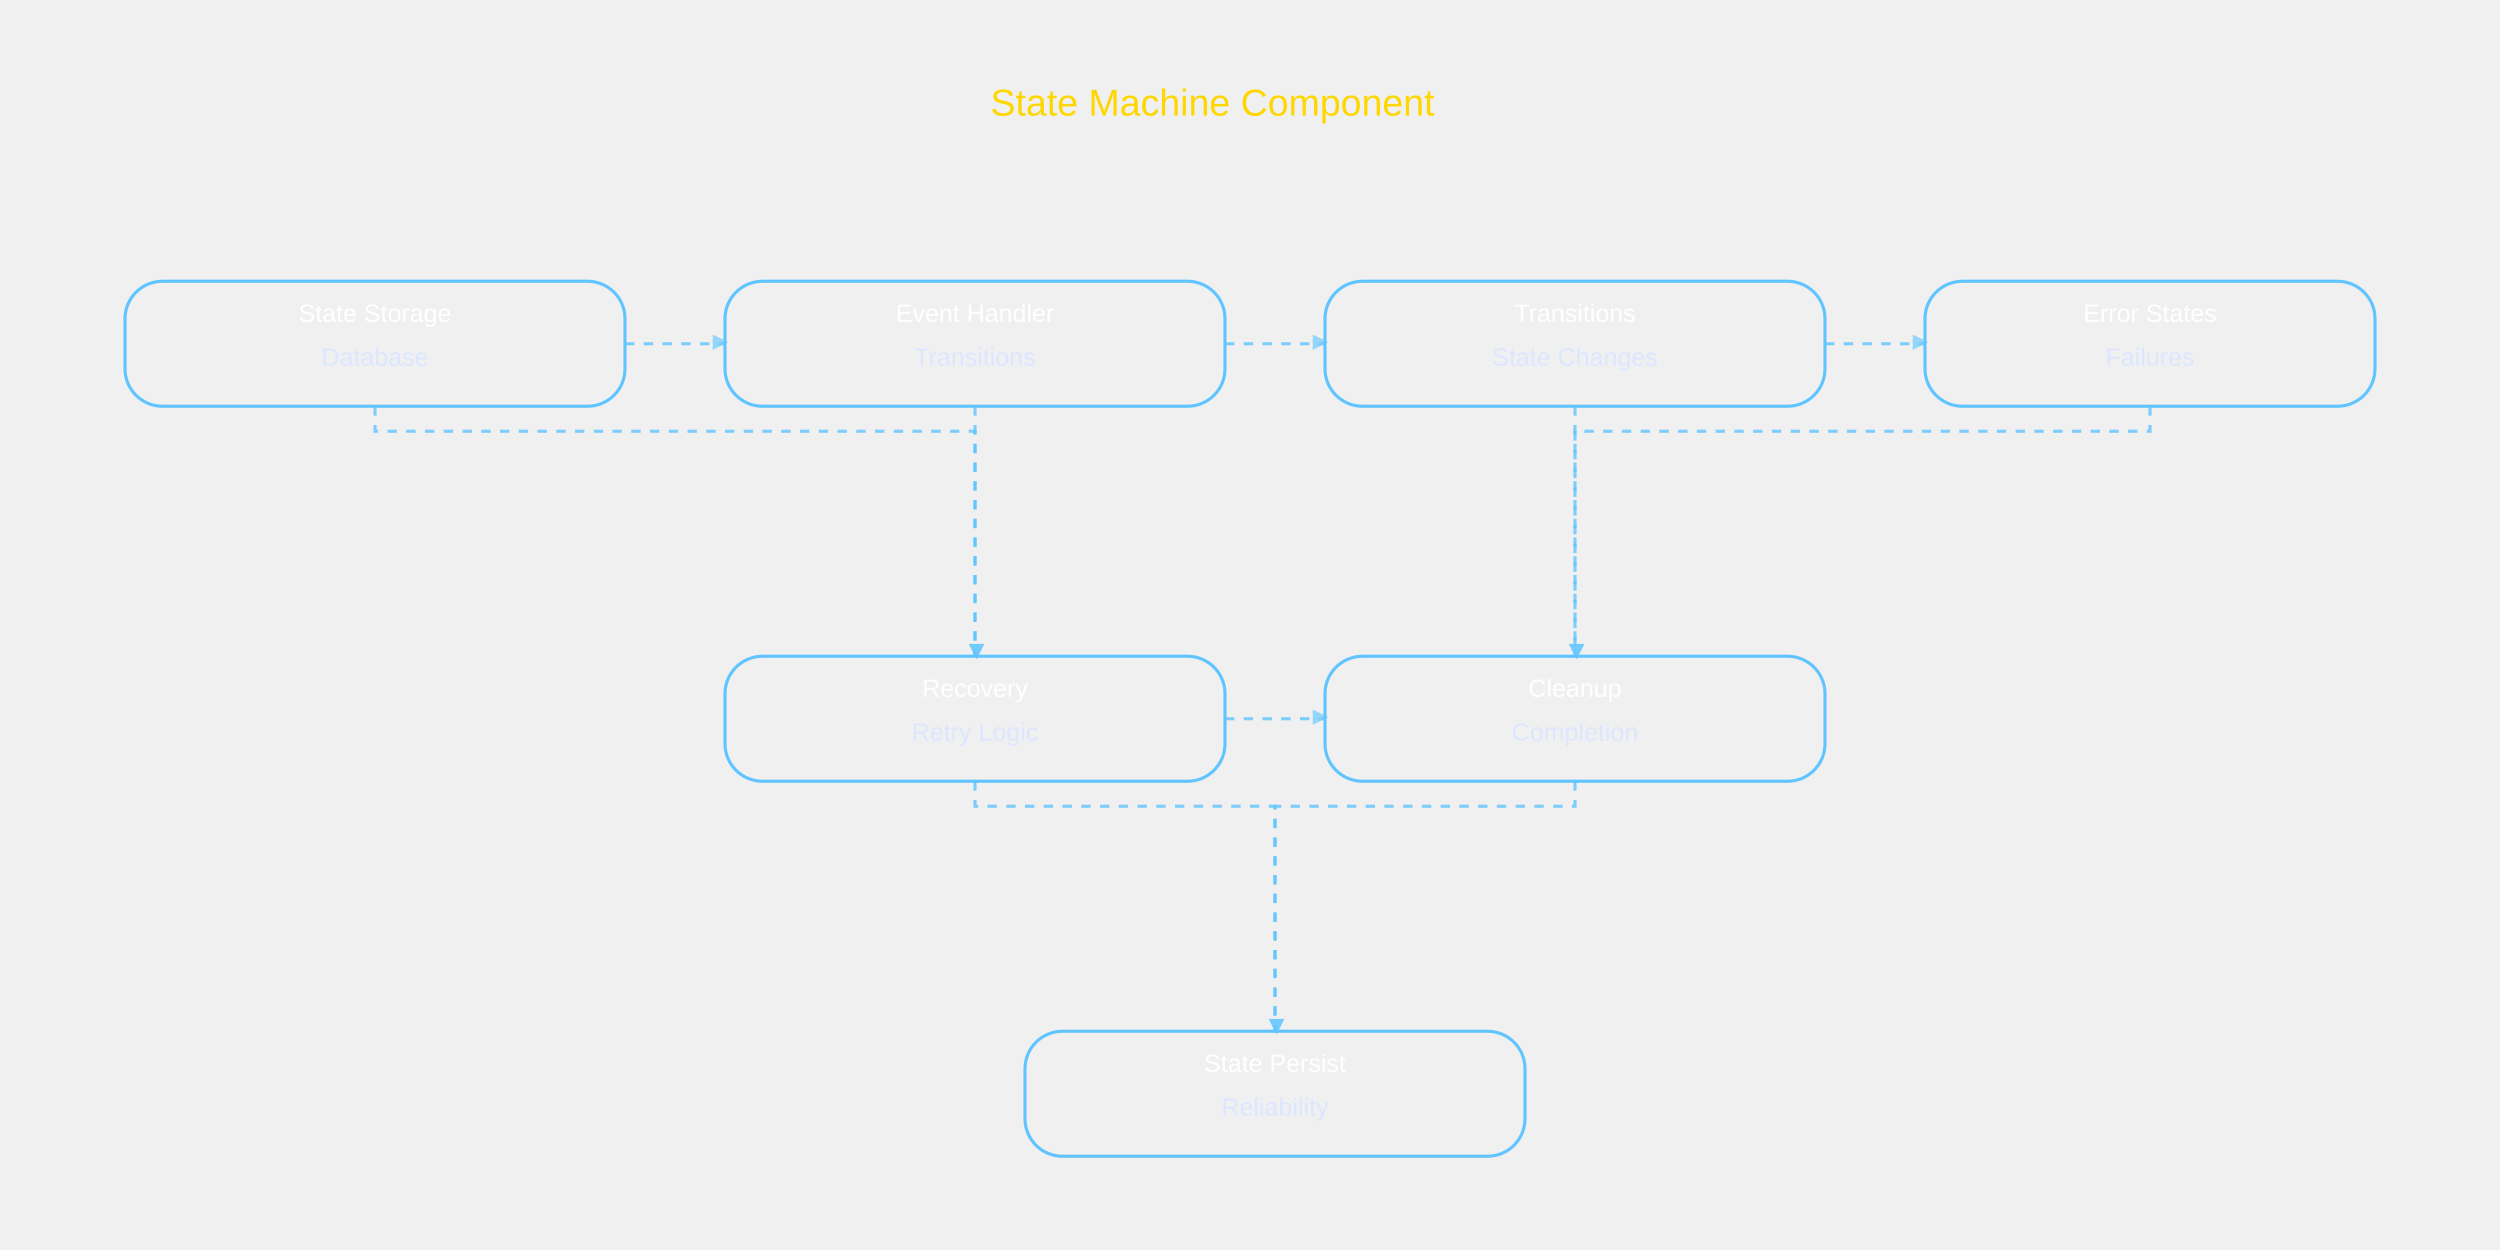
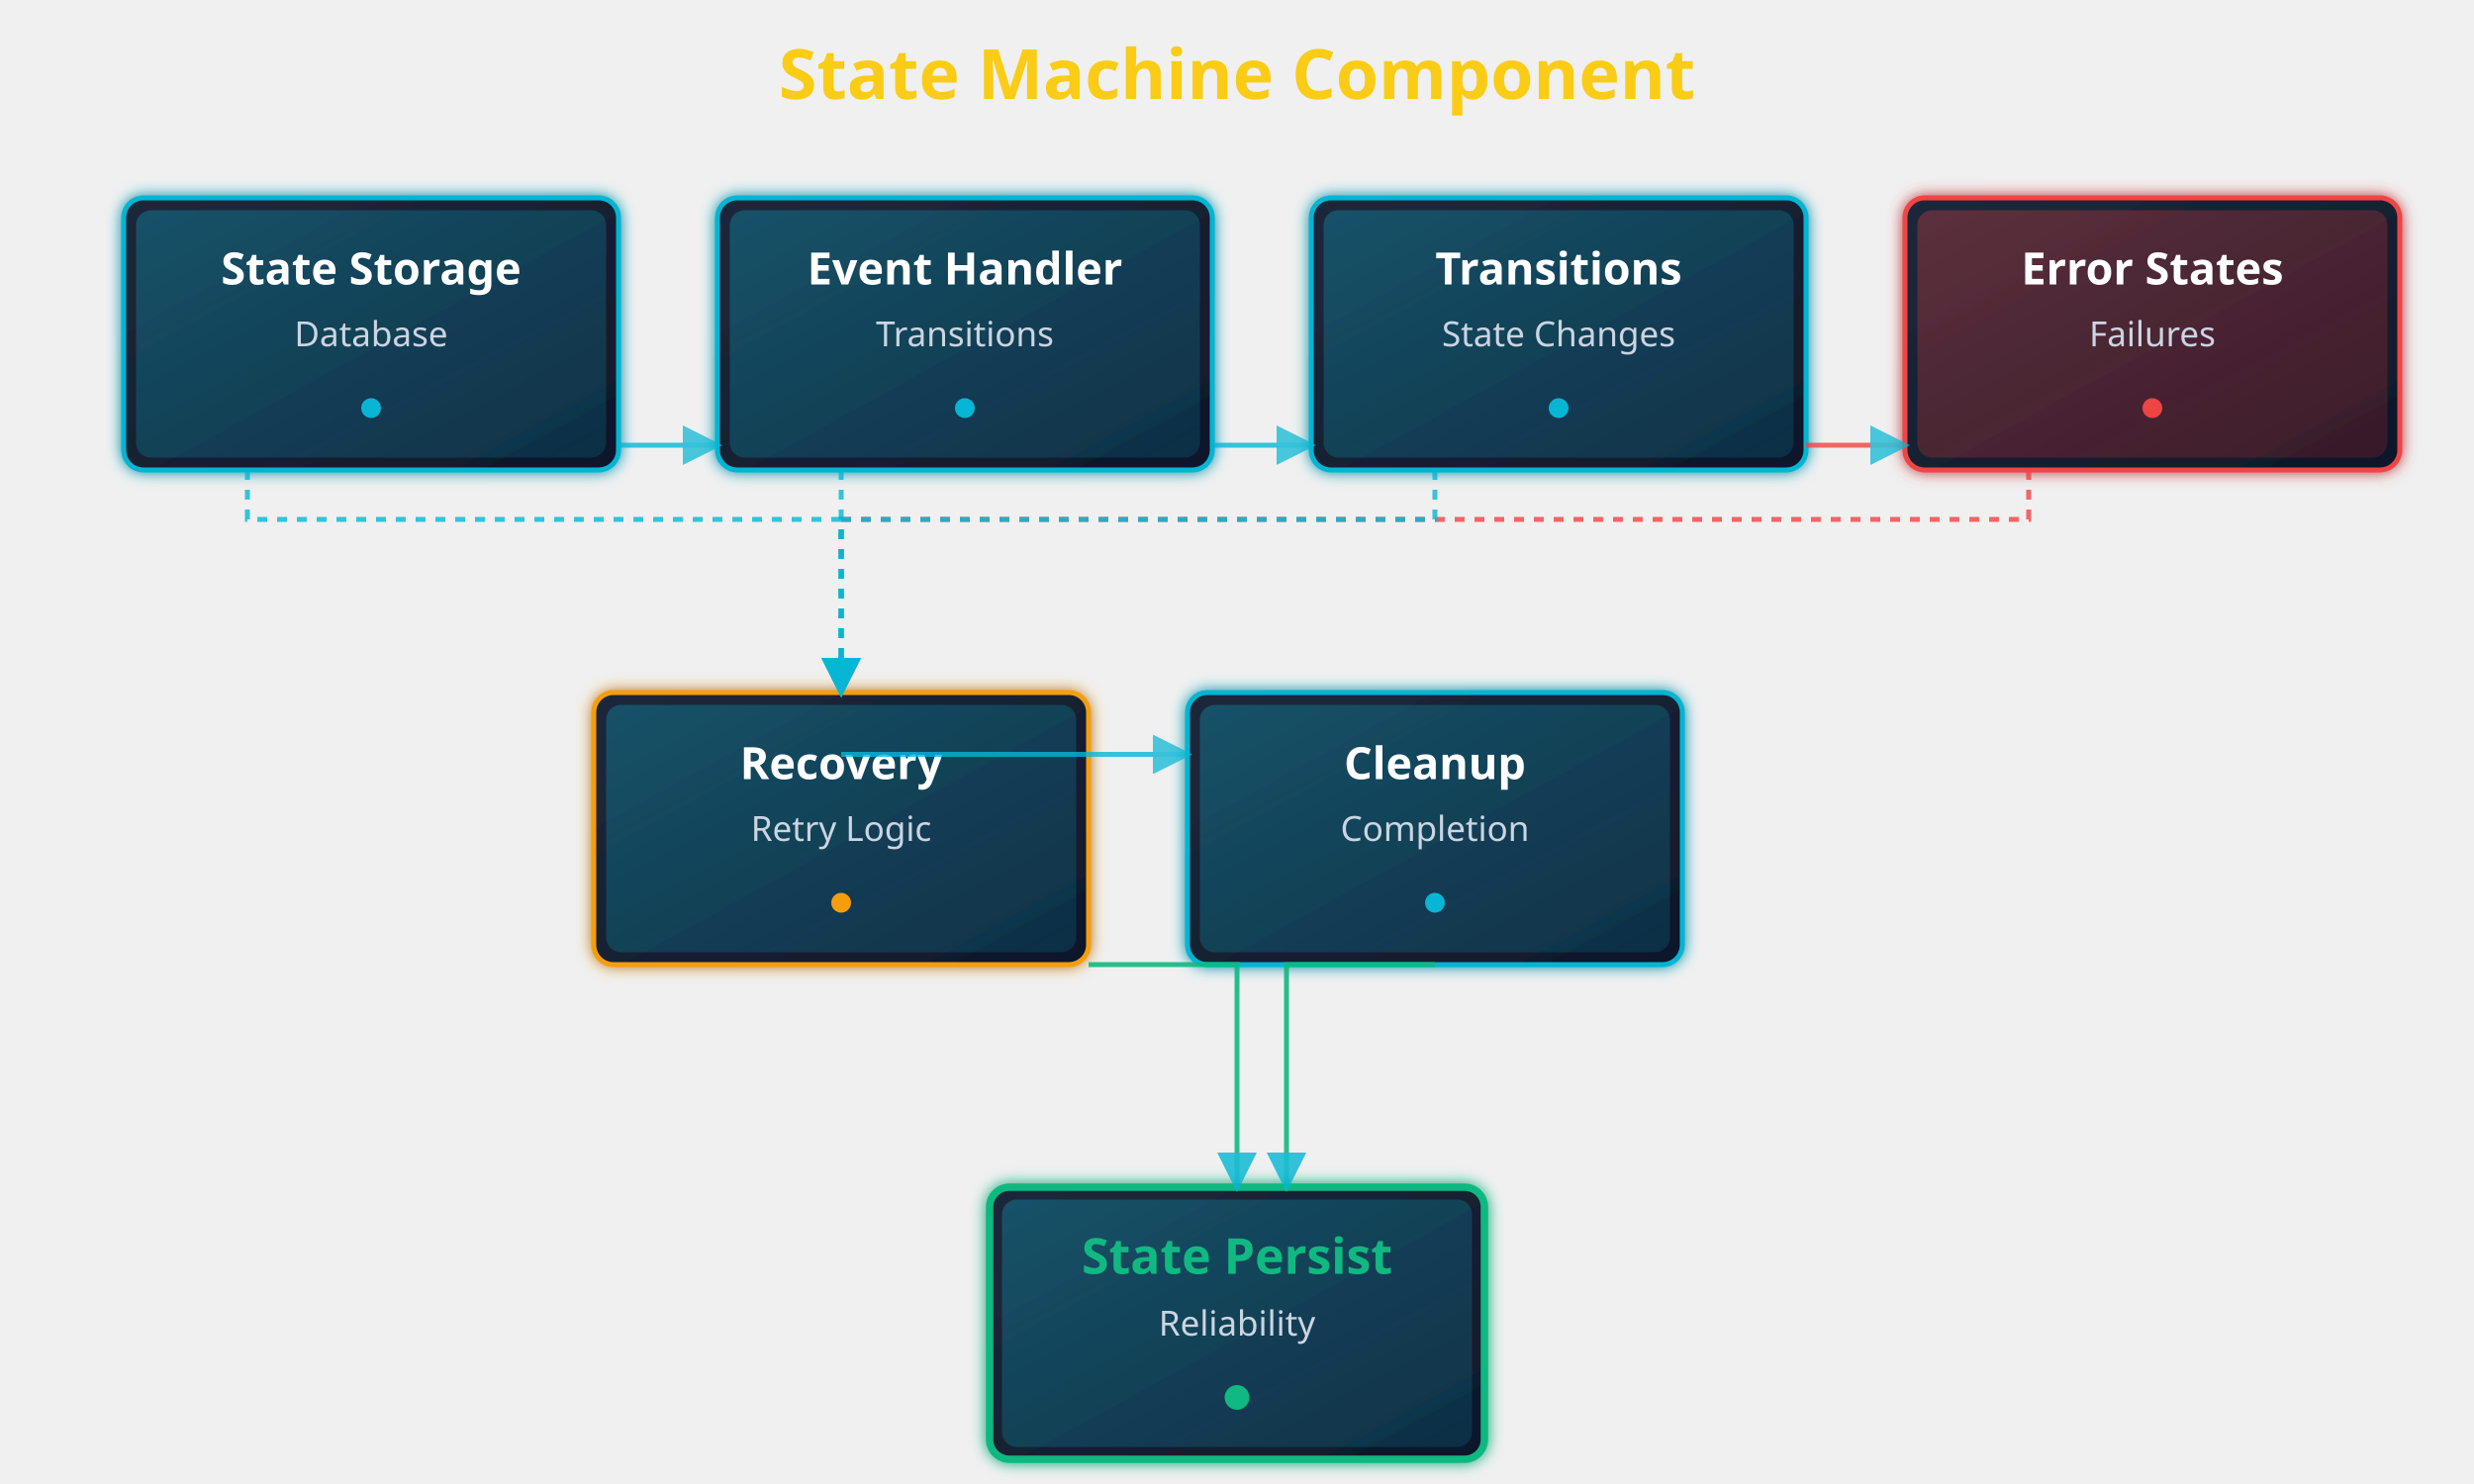
- <svg xmlns="http://www.w3.org/2000/svg" width="400" height="200">
+ <svg xmlns="http://www.w3.org/2000/svg" width="1000" height="600" viewBox="0 0 1000 600">
  <defs>
-     <linearGradient id="bg" x1="0" y1="0" x2="1" y2="1">
-       <stop offset="0" stop-color="#0a1b4e" />
-       <stop offset="1" stop-color="#001635" />
+     <linearGradient id="boxGrad" x1="0%" y1="0%" x2="100%" y2="100%">
+       <stop offset="0%" style="stop-color:#1e293b;stop-opacity:1" />
+       <stop offset="100%" style="stop-color:#0f172a;stop-opacity:1" />
    </linearGradient>
-     <marker id="arrowhead" markerWidth="5" markerHeight="5" refX="4" refY="3" orient="auto">
-       <polygon points="0 0, 5 2.5, 0 5" fill="#5fc4ff" opacity="0.8" />
+     <linearGradient id="cyanGrad" x1="0%" y1="0%" x2="100%" y2="100%">
+       <stop offset="0%" style="stop-color:#06b6d4;stop-opacity:0.3" />
+       <stop offset="100%" style="stop-color:#0891b2;stop-opacity:0.2" />
+     </linearGradient>
+     <linearGradient id="redGrad" x1="0%" y1="0%" x2="100%" y2="100%">
+       <stop offset="0%" style="stop-color:#ef4444;stop-opacity:0.3" />
+       <stop offset="100%" style="stop-color:#dc2626;stop-opacity:0.2" />
+     </linearGradient>
+     <filter id="glow">
+       <feGaussianBlur stdDeviation="3" result="coloredBlur" />
+       <feMerge>
+         <feMergeNode in="coloredBlur" />
+         <feMergeNode in="SourceGraphic" />
+       </feMerge>
+     </filter>
+     <marker id="arrowhead" markerWidth="8" markerHeight="8" refX="7" refY="4" orient="auto">
+       <polygon points="0 0, 8 4, 0 8" fill="#06b6d4" opacity="0.9" />
    </marker>
  </defs>
-   <text x="194.0" y="18.5" font-family="Arial, sans-serif" font-size="6" font-weight="normal" fill="#ffd700" text-anchor="middle">State Machine Component</text>
-   <g>
-     <rect x="20.0" y="45.0" width="80" height="20" rx="6.0" fill="none" stroke="#5fc4ff" stroke-width="0.5" />
-     <text x="60.0" y="51.5" font-family="Arial, sans-serif" font-size="4" font-weight="normal" fill="#ffffff" text-anchor="middle">State Storage</text>
-     <text x="60.0" y="58.5" font-family="Arial, sans-serif" font-size="4" fill="#dce6ff" text-anchor="middle">Database</text>
+   <text x="500" y="40" font-family="system-ui, sans-serif" font-size="28" font-weight="bold" fill="#facc15" text-anchor="middle">State Machine Component</text>
+   <g transform="translate(50, 80)">
+     <g>
+       <rect x="0" y="0" width="200" height="110" rx="8" fill="url(#boxGrad)" stroke="#06b6d4" stroke-width="2" filter="url(#glow)" />
+       <rect x="5" y="5" width="190" height="100" rx="6" fill="url(#cyanGrad)" />
+       <text x="100" y="35" font-family="system-ui, sans-serif" font-size="18" font-weight="bold" fill="#ffffff" text-anchor="middle">State Storage</text>
+       <text x="100" y="60" font-family="system-ui, sans-serif" font-size="14" fill="#cbd5e1" text-anchor="middle">Database</text>
+       <circle cx="100" cy="85" r="4" fill="#06b6d4" />
+     </g>
+     <g transform="translate(240, 0)">
+       <rect x="0" y="0" width="200" height="110" rx="8" fill="url(#boxGrad)" stroke="#06b6d4" stroke-width="2" filter="url(#glow)" />
+       <rect x="5" y="5" width="190" height="100" rx="6" fill="url(#cyanGrad)" />
+       <text x="100" y="35" font-family="system-ui, sans-serif" font-size="18" font-weight="bold" fill="#ffffff" text-anchor="middle">Event Handler</text>
+       <text x="100" y="60" font-family="system-ui, sans-serif" font-size="14" fill="#cbd5e1" text-anchor="middle">Transitions</text>
+       <circle cx="100" cy="85" r="4" fill="#06b6d4" />
+     </g>
+     <g transform="translate(480, 0)">
+       <rect x="0" y="0" width="200" height="110" rx="8" fill="url(#boxGrad)" stroke="#06b6d4" stroke-width="2" filter="url(#glow)" />
+       <rect x="5" y="5" width="190" height="100" rx="6" fill="url(#cyanGrad)" />
+       <text x="100" y="35" font-family="system-ui, sans-serif" font-size="18" font-weight="bold" fill="#ffffff" text-anchor="middle">Transitions</text>
+       <text x="100" y="60" font-family="system-ui, sans-serif" font-size="14" fill="#cbd5e1" text-anchor="middle">State Changes</text>
+       <circle cx="100" cy="85" r="4" fill="#06b6d4" />
+     </g>
+     <g transform="translate(720, 0)">
+       <rect x="0" y="0" width="200" height="110" rx="8" fill="url(#boxGrad)" stroke="#ef4444" stroke-width="2" filter="url(#glow)" />
+       <rect x="5" y="5" width="190" height="100" rx="6" fill="url(#redGrad)" />
+       <text x="100" y="35" font-family="system-ui, sans-serif" font-size="18" font-weight="bold" fill="#ffffff" text-anchor="middle">Error States</text>
+       <text x="100" y="60" font-family="system-ui, sans-serif" font-size="14" fill="#cbd5e1" text-anchor="middle">Failures</text>
+       <circle cx="100" cy="85" r="4" fill="#ef4444" />
+     </g>
  </g>
-   <g>
-     <rect x="116.0" y="45.0" width="80" height="20" rx="6.0" fill="none" stroke="#5fc4ff" stroke-width="0.5" />
-     <text x="156.0" y="51.5" font-family="Arial, sans-serif" font-size="4" font-weight="normal" fill="#ffffff" text-anchor="middle">Event Handler</text>
-     <text x="156.0" y="58.5" font-family="Arial, sans-serif" font-size="4" fill="#dce6ff" text-anchor="middle">Transitions</text>
+   <g transform="translate(240, 280)">
+     <g>
+       <rect x="0" y="0" width="200" height="110" rx="8" fill="url(#boxGrad)" stroke="#f59e0b" stroke-width="2" filter="url(#glow)" />
+       <rect x="5" y="5" width="190" height="100" rx="6" fill="url(#cyanGrad)" />
+       <text x="100" y="35" font-family="system-ui, sans-serif" font-size="18" font-weight="bold" fill="#ffffff" text-anchor="middle">Recovery</text>
+       <text x="100" y="60" font-family="system-ui, sans-serif" font-size="14" fill="#cbd5e1" text-anchor="middle">Retry Logic</text>
+       <circle cx="100" cy="85" r="4" fill="#f59e0b" />
+     </g>
+     <g transform="translate(240, 0)">
+       <rect x="0" y="0" width="200" height="110" rx="8" fill="url(#boxGrad)" stroke="#06b6d4" stroke-width="2" filter="url(#glow)" />
+       <rect x="5" y="5" width="190" height="100" rx="6" fill="url(#cyanGrad)" />
+       <text x="100" y="35" font-family="system-ui, sans-serif" font-size="18" font-weight="bold" fill="#ffffff" text-anchor="middle">Cleanup</text>
+       <text x="100" y="60" font-family="system-ui, sans-serif" font-size="14" fill="#cbd5e1" text-anchor="middle">Completion</text>
+       <circle cx="100" cy="85" r="4" fill="#06b6d4" />
+     </g>
  </g>
-   <g>
-     <rect x="212.0" y="45.0" width="80" height="20" rx="6.0" fill="none" stroke="#5fc4ff" stroke-width="0.5" />
-     <text x="252.0" y="51.5" font-family="Arial, sans-serif" font-size="4" font-weight="normal" fill="#ffffff" text-anchor="middle">Transitions</text>
-     <text x="252.0" y="58.5" font-family="Arial, sans-serif" font-size="4" fill="#dce6ff" text-anchor="middle">State Changes</text>
+   <g transform="translate(400, 480)">
+     <rect x="0" y="0" width="200" height="110" rx="8" fill="url(#boxGrad)" stroke="#10b981" stroke-width="3" filter="url(#glow)" />
+     <rect x="5" y="5" width="190" height="100" rx="6" fill="url(#cyanGrad)" />
+     <text x="100" y="35" font-family="system-ui, sans-serif" font-size="20" font-weight="bold" fill="#10b981" text-anchor="middle">State Persist</text>
+     <text x="100" y="60" font-family="system-ui, sans-serif" font-size="14" fill="#cbd5e1" text-anchor="middle">Reliability</text>
+     <circle cx="100" cy="85" r="5" fill="#10b981" />
  </g>
-   <g>
-     <rect x="308.0" y="45.0" width="72" height="20" rx="6.0" fill="none" stroke="#5fc4ff" stroke-width="0.5" />
-     <text x="344.0" y="51.5" font-family="Arial, sans-serif" font-size="4" font-weight="normal" fill="#ffffff" text-anchor="middle">Error States</text>
-     <text x="344.0" y="58.5" font-family="Arial, sans-serif" font-size="4" fill="#dce6ff" text-anchor="middle">Failures</text>
-   </g>
-   <g>
-     <rect x="116.0" y="105.0" width="80" height="20" rx="6.0" fill="none" stroke="#5fc4ff" stroke-width="0.5" />
-     <text x="156.0" y="111.5" font-family="Arial, sans-serif" font-size="4" font-weight="normal" fill="#ffffff" text-anchor="middle">Recovery</text>
-     <text x="156.0" y="118.5" font-family="Arial, sans-serif" font-size="4" fill="#dce6ff" text-anchor="middle">Retry Logic</text>
-   </g>
-   <g>
-     <rect x="212.0" y="105.0" width="80" height="20" rx="6.0" fill="none" stroke="#5fc4ff" stroke-width="0.5" />
-     <text x="252.0" y="111.5" font-family="Arial, sans-serif" font-size="4" font-weight="normal" fill="#ffffff" text-anchor="middle">Cleanup</text>
-     <text x="252.0" y="118.5" font-family="Arial, sans-serif" font-size="4" fill="#dce6ff" text-anchor="middle">Completion</text>
-   </g>
-   <g>
-     <rect x="164.0" y="165.0" width="80" height="20" rx="6.0" fill="none" stroke="#5fc4ff" stroke-width="0.5" />
-     <text x="204.0" y="171.5" font-family="Arial, sans-serif" font-size="4" font-weight="normal" fill="#ffffff" text-anchor="middle">State Persist</text>
-     <text x="204.0" y="178.5" font-family="Arial, sans-serif" font-size="4" fill="#dce6ff" text-anchor="middle">Reliability</text>
-   </g>
-   <path d="M 252.0 125.0 L 252.0 129.0 L 204.0 129.0 L 204.0 165.0" stroke="#5fc4ff" stroke-width="0.5" stroke-dasharray="1.5,1.5" fill="none" marker-end="url(#arrowhead)" opacity="0.8" />
-   <path d="M 156.0 125.0 L 156.0 129.0 L 204.0 129.0 L 204.0 165.0" stroke="#5fc4ff" stroke-width="0.5" stroke-dasharray="1.5,1.5" fill="none" marker-end="url(#arrowhead)" opacity="0.8" />
-   <path d="M 344.0 65.0 L 344.0 69.0 L 252.0 69.0 L 252.0 105.0" stroke="#5fc4ff" stroke-width="0.5" stroke-dasharray="1.5,1.5" fill="none" marker-end="url(#arrowhead)" opacity="0.8" />
-   <path d="M 252.0 65.0 L 252.0 69.0 L 252.0 105.0" stroke="#5fc4ff" stroke-width="0.5" stroke-dasharray="1.5,1.5" fill="none" marker-end="url(#arrowhead)" opacity="0.8" />
-   <path d="M 156.0 65.0 L 156.0 69.0 L 156.0 105.0" stroke="#5fc4ff" stroke-width="0.5" stroke-dasharray="1.5,1.5" fill="none" marker-end="url(#arrowhead)" opacity="0.8" />
-   <path d="M 60.0 65.0 L 60.0 69.0 L 156.0 69.0 L 156.0 105.0" stroke="#5fc4ff" stroke-width="0.5" stroke-dasharray="1.5,1.5" fill="none" marker-end="url(#arrowhead)" opacity="0.8" />
-   <path d="M 196.0 115.0 L 212.0 115.0" stroke="#5fc4ff" stroke-width="0.5" stroke-dasharray="1.5,1.5" fill="none" marker-end="url(#arrowhead)" opacity="0.8" />
-   <path d="M 292.0 55.0 L 308.0 55.0" stroke="#5fc4ff" stroke-width="0.5" stroke-dasharray="1.5,1.5" fill="none" marker-end="url(#arrowhead)" opacity="0.8" />
-   <path d="M 196.0 55.0 L 212.0 55.0" stroke="#5fc4ff" stroke-width="0.5" stroke-dasharray="1.5,1.5" fill="none" marker-end="url(#arrowhead)" opacity="0.8" />
-   <path d="M 100.0 55.0 L 116.0 55.0" stroke="#5fc4ff" stroke-width="0.5" stroke-dasharray="1.5,1.5" fill="none" marker-end="url(#arrowhead)" opacity="0.8" />
+   <path d="M 250 180 L 290 180" fill="none" stroke="#06b6d4" stroke-width="2" marker-end="url(#arrowhead)" opacity="0.8" />
+   <path d="M 490 180 L 530 180" fill="none" stroke="#06b6d4" stroke-width="2" marker-end="url(#arrowhead)" opacity="0.8" />
+   <path d="M 730 180 L 770 180" fill="none" stroke="#ef4444" stroke-width="2" marker-end="url(#arrowhead)" opacity="0.8" />
+   <path d="M 820 190 L 820 210 L 340 210 L 340 280" fill="none" stroke="#ef4444" stroke-width="2" stroke-dasharray="4,4" marker-end="url(#arrowhead)" opacity="0.8" />
+   <path d="M 580 190 L 580 210 L 340 210 L 340 280" fill="none" stroke="#06b6d4" stroke-width="2" stroke-dasharray="4,4" marker-end="url(#arrowhead)" opacity="0.8" />
+   <path d="M 340 190 L 340 210 L 340 280" fill="none" stroke="#06b6d4" stroke-width="2" stroke-dasharray="4,4" marker-end="url(#arrowhead)" opacity="0.8" />
+   <path d="M 100 190 L 100 210 L 340 210 L 340 280" fill="none" stroke="#06b6d4" stroke-width="2" stroke-dasharray="4,4" marker-end="url(#arrowhead)" opacity="0.8" />
+   <path d="M 340 305 L 480 305" fill="none" stroke="#06b6d4" stroke-width="2" marker-end="url(#arrowhead)" opacity="0.8" />
+   <path d="M 440 390 L 500 390 L 500 480" fill="none" stroke="#10b981" stroke-width="2" marker-end="url(#arrowhead)" opacity="0.9" />
+   <path d="M 580 390 L 520 390 L 520 480" fill="none" stroke="#10b981" stroke-width="2" marker-end="url(#arrowhead)" opacity="0.9" />
</svg>
